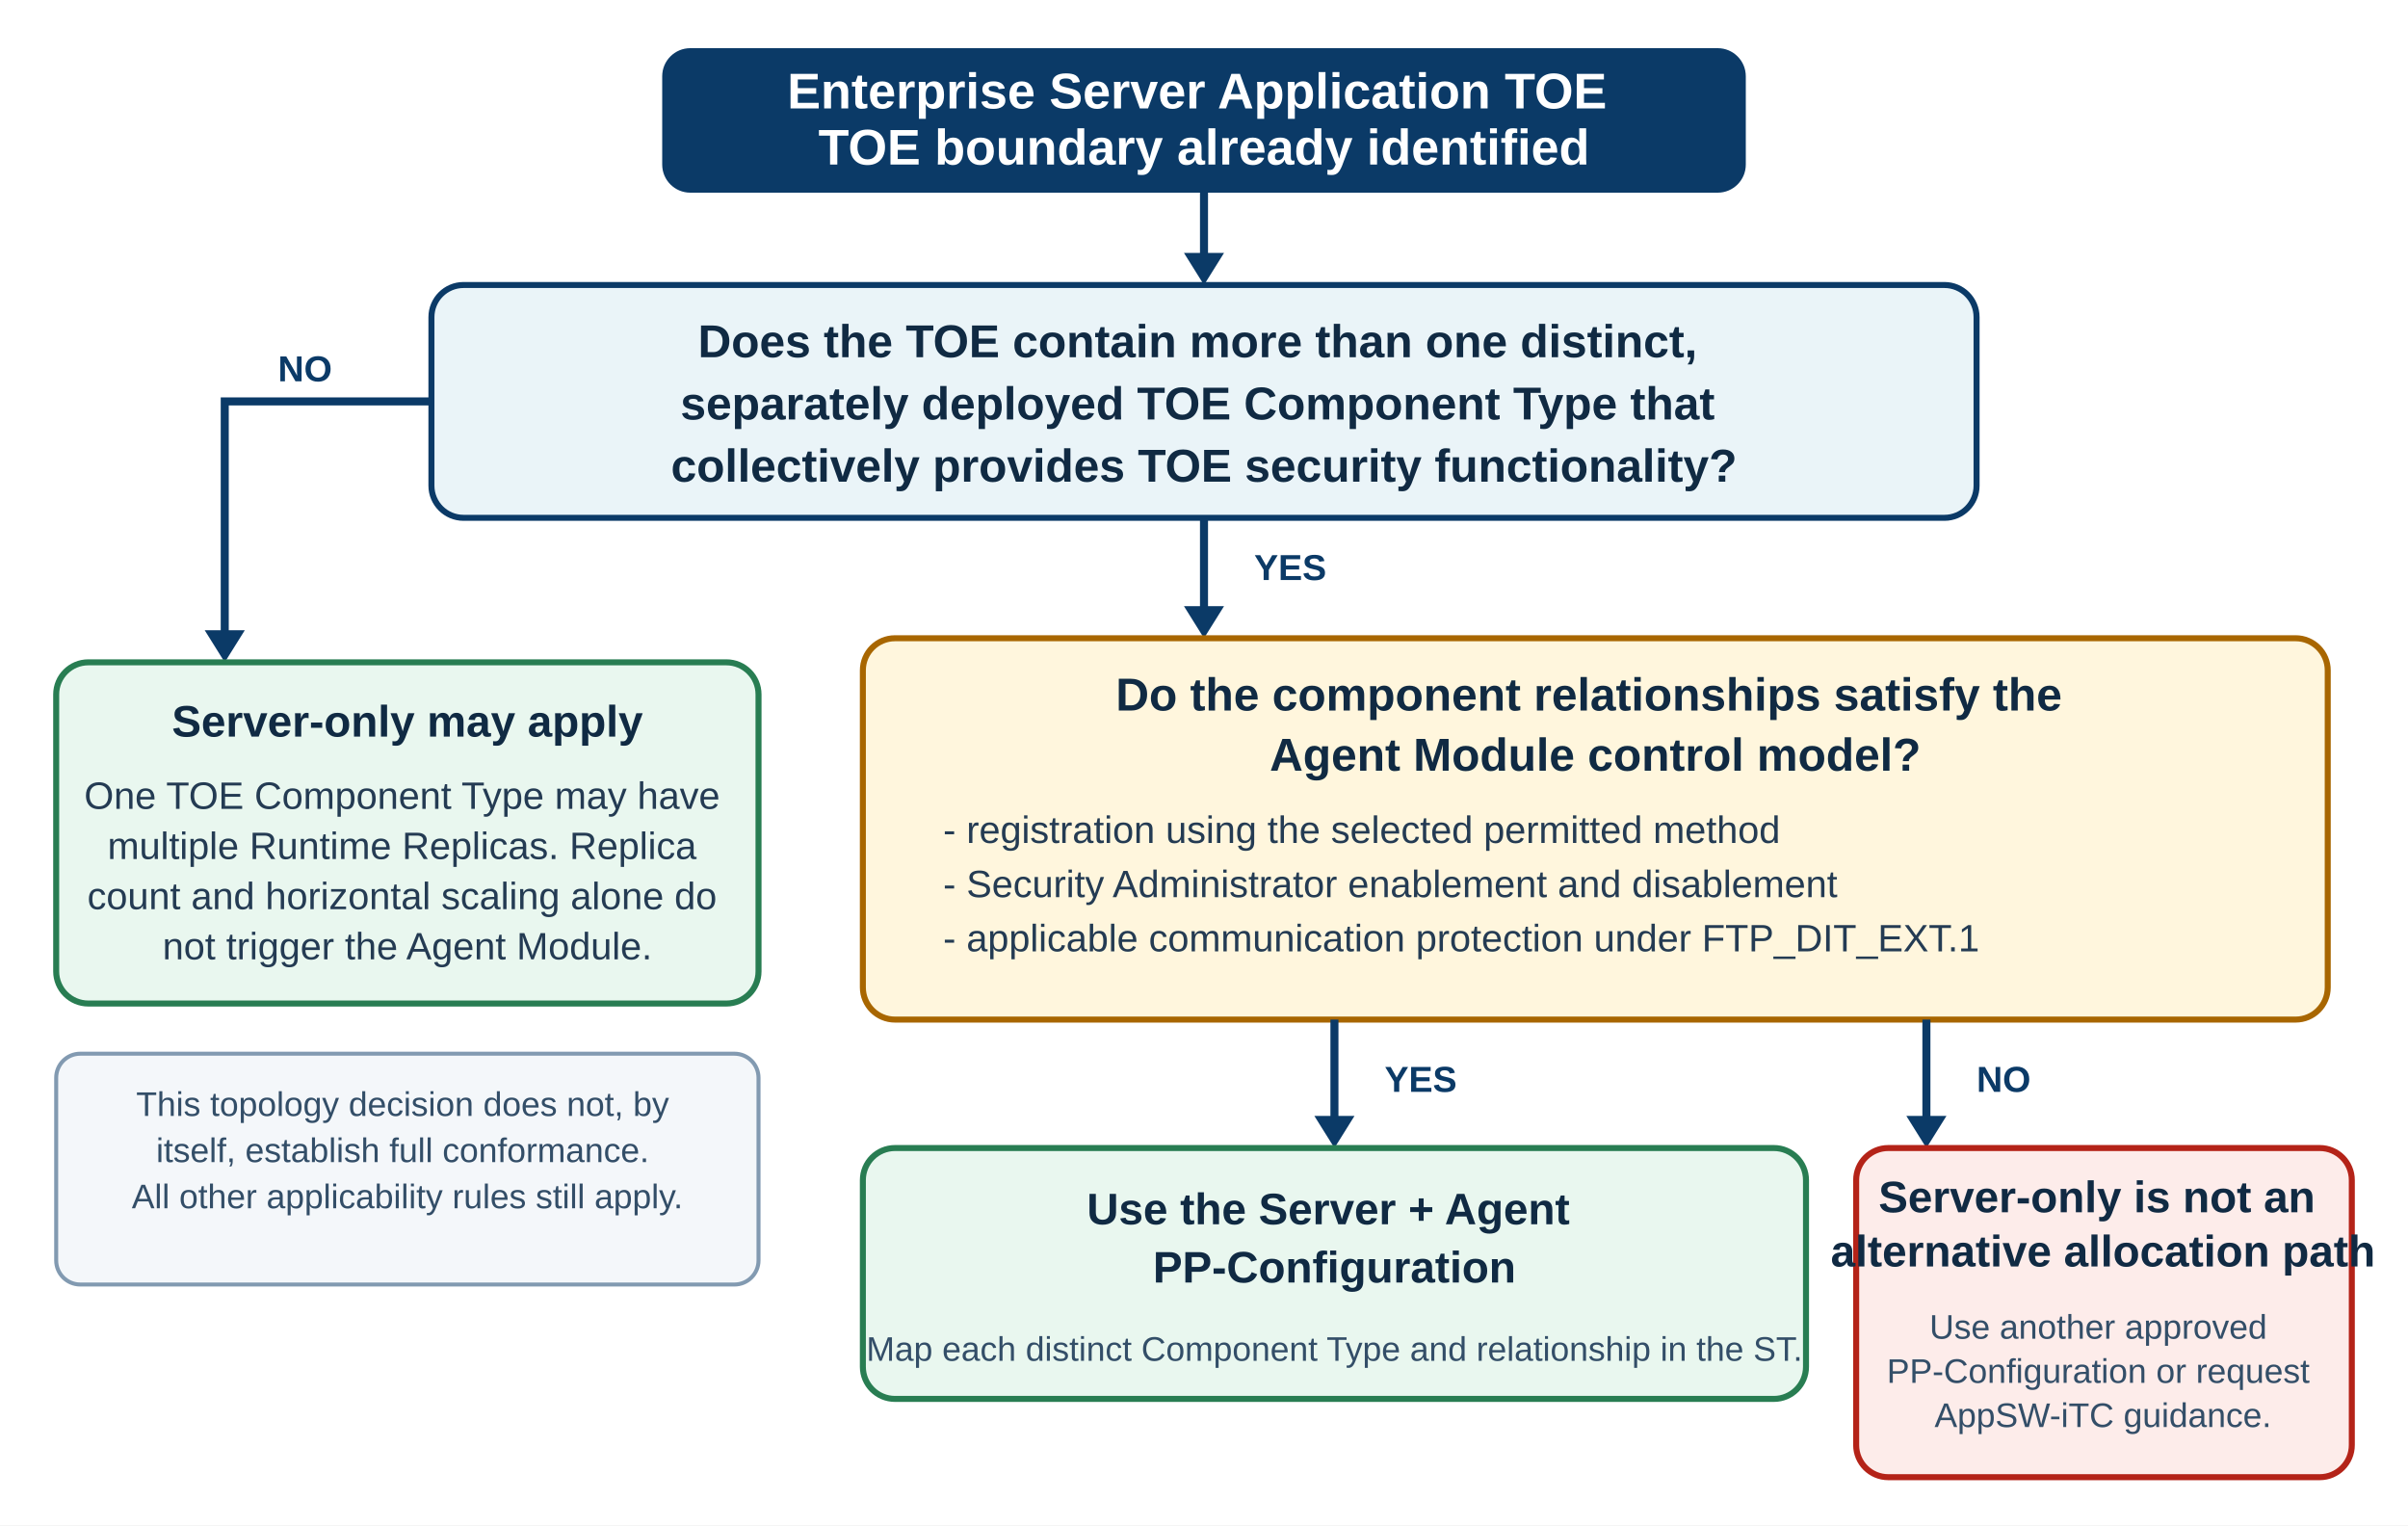
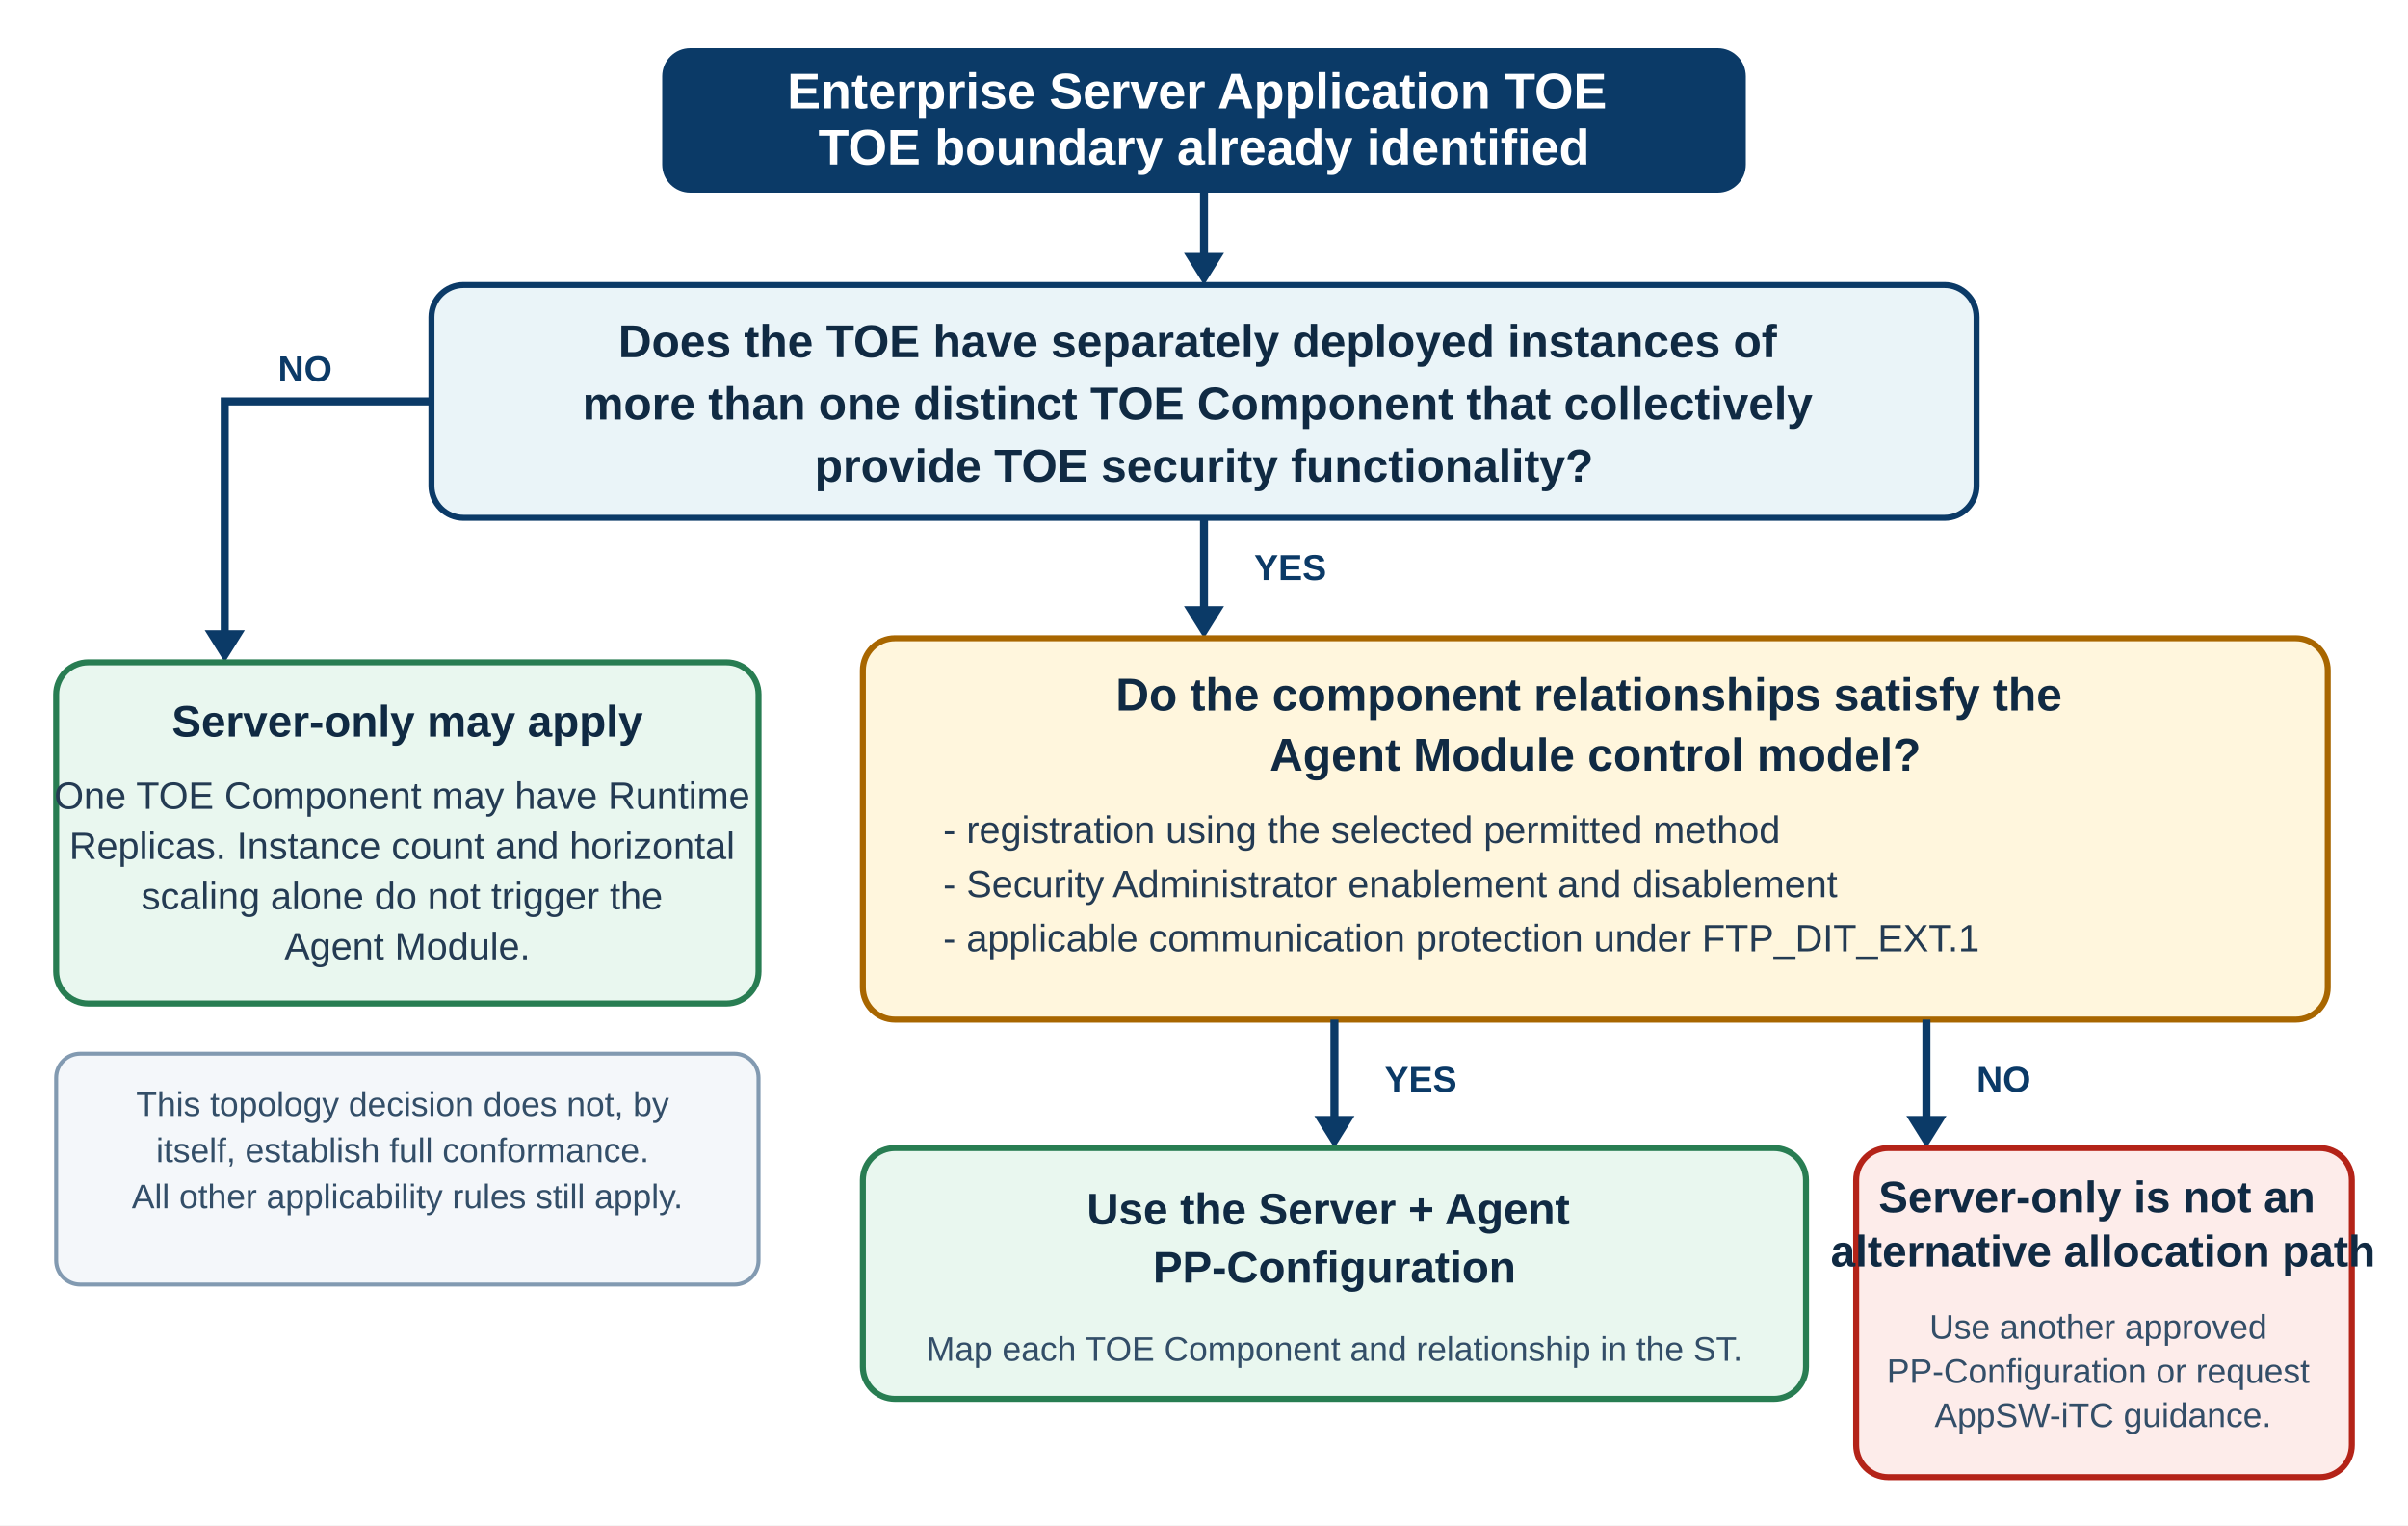
<svg xmlns="http://www.w3.org/2000/svg" width="1200" height="760" viewBox="0 0 1200 760" role="img" aria-labelledby="title desc">
  <style>
    .heading { font: 700 25px Arial, Helvetica, sans-serif; fill: #ffffff; }
    .question { font: 700 23px Arial, Helvetica, sans-serif; fill: #102a43; }
    .outcome { font: 700 22px Arial, Helvetica, sans-serif; fill: #102a43; }
    .body { font: 19px Arial, Helvetica, sans-serif; fill: #243b53; }
    .small { font: 17px Arial, Helvetica, sans-serif; fill: #334e68; }
    .branch { font: 700 18px Arial, Helvetica, sans-serif; fill: #0b3a67; }
    .line { fill: none; stroke: #0b3a67; stroke-width: 4; }
  </style>
  <rect width="1200" height="760" fill="#ffffff" />
  <rect x="330" y="24" width="540" height="72" rx="14" fill="#0b3a67" />
  <text x="600" y="54" class="heading" text-anchor="middle">
    <tspan x="600" dy="0">Enterprise Server Application TOE</tspan>
    <tspan x="600" dy="28">TOE boundary already identified</tspan>
  </text>
  <path d="M600 96 L600 128" class="line" />
  <polygon points="600,142 590,126 610,126" fill="#0b3a67" />
  <rect x="215" y="142" width="770" height="116" rx="16" fill="#eaf4f8" stroke="#0b3a67" stroke-width="3" />
  <text x="600" y="178" class="question" text-anchor="middle">
-     <tspan x="600" dy="0">Does the TOE contain more than one distinct,</tspan>
-     <tspan x="600" dy="31">separately deployed TOE Component Type that</tspan>
-     <tspan x="600" dy="31">collectively provides TOE security functionality?</tspan>
+     <tspan x="600" dy="0">Does the TOE have separately deployed instances of</tspan>
+     <tspan x="600" dy="31">more than one distinct TOE Component that collectively</tspan>
+     <tspan x="600" dy="31">provide TOE security functionality?</tspan>
  </text>
  <path d="M215 200 L112 200 L112 316" class="line" />
  <polygon points="112,330 102,314 122,314" fill="#0b3a67" />
  <text x="152" y="190" class="branch" text-anchor="middle">NO</text>
  <rect x="28" y="330" width="350" height="170" rx="16" fill="#e9f7ef" stroke="#287d52" stroke-width="3" />
  <text x="203" y="367" class="outcome" text-anchor="middle">Server-only may apply</text>
  <text x="203" y="403" class="body" text-anchor="middle">
-     <tspan x="203" dy="0">One TOE Component Type may have</tspan>
-     <tspan x="203" dy="25">multiple Runtime Replicas. Replica</tspan>
-     <tspan x="203" dy="25">count and horizontal scaling alone do</tspan>
-     <tspan x="203" dy="25">not trigger the Agent Module.</tspan>
+     <tspan x="203" dy="0">One TOE Component may have Runtime</tspan>
+     <tspan x="203" dy="25">Replicas. Instance count and horizontal</tspan>
+     <tspan x="203" dy="25">scaling alone do not trigger the</tspan>
+     <tspan x="203" dy="25">Agent Module.</tspan>
  </text>
  <rect x="28" y="525" width="350" height="115" rx="12" fill="#f4f7fa" stroke="#829ab1" stroke-width="2" />
  <text x="203" y="556" class="small" text-anchor="middle">
    <tspan x="203" dy="0">This topology decision does not, by</tspan>
    <tspan x="203" dy="23">itself, establish full conformance.</tspan>
    <tspan x="203" dy="23">All other applicability rules still apply.</tspan>
  </text>
  <path d="M600 258 L600 304" class="line" />
  <polygon points="600,318 590,302 610,302" fill="#0b3a67" />
  <text x="625" y="289" class="branch">YES</text>
  <rect x="430" y="318" width="730" height="190" rx="16" fill="#fff6dd" stroke="#a86600" stroke-width="3" />
  <text x="795" y="354" class="question" text-anchor="middle">
    <tspan x="795" dy="0">Do the component relationships satisfy the</tspan>
    <tspan x="795" dy="30">Agent Module control model?</tspan>
  </text>
  <text x="470" y="420" class="body">
    <tspan x="470" dy="0">- registration using the selected permitted method</tspan>
    <tspan x="470" dy="27">- Security Administrator enablement and disablement</tspan>
    <tspan x="470" dy="27">- applicable communication protection under FTP_DIT_EXT.1</tspan>
  </text>
  <path d="M665 508 L665 558" class="line" />
  <polygon points="665,572 655,556 675,556" fill="#0b3a67" />
  <text x="690" y="544" class="branch">YES</text>
  <path d="M960 508 L960 558" class="line" />
  <polygon points="960,572 950,556 970,556" fill="#0b3a67" />
  <text x="985" y="544" class="branch">NO</text>
  <rect x="430" y="572" width="470" height="125" rx="16" fill="#e9f7ef" stroke="#287d52" stroke-width="3" />
  <text x="665" y="610" class="outcome" text-anchor="middle">
    <tspan x="665" dy="0">Use the Server + Agent</tspan>
    <tspan x="665" dy="29">PP-Configuration</tspan>
  </text>
-   <text x="665" y="678" class="small" text-anchor="middle">Map each distinct Component Type and relationship in the ST.</text>
+   <text x="665" y="678" class="small" text-anchor="middle">Map each TOE Component and relationship in the ST.</text>
  <rect x="925" y="572" width="247" height="164" rx="16" fill="#fdecea" stroke="#b42318" stroke-width="3" />
  <text x="1048" y="604" class="outcome" text-anchor="middle">
    <tspan x="1048" dy="0">Server-only is not an</tspan>
    <tspan x="1048" dy="27">alternative allocation path</tspan>
  </text>
  <text x="1048" y="667" class="small" text-anchor="middle">
    <tspan x="1048" dy="0">Use another approved</tspan>
    <tspan x="1048" dy="22">PP-Configuration or request</tspan>
    <tspan x="1048" dy="22">AppSW-iTC guidance.</tspan>
  </text>
</svg>
